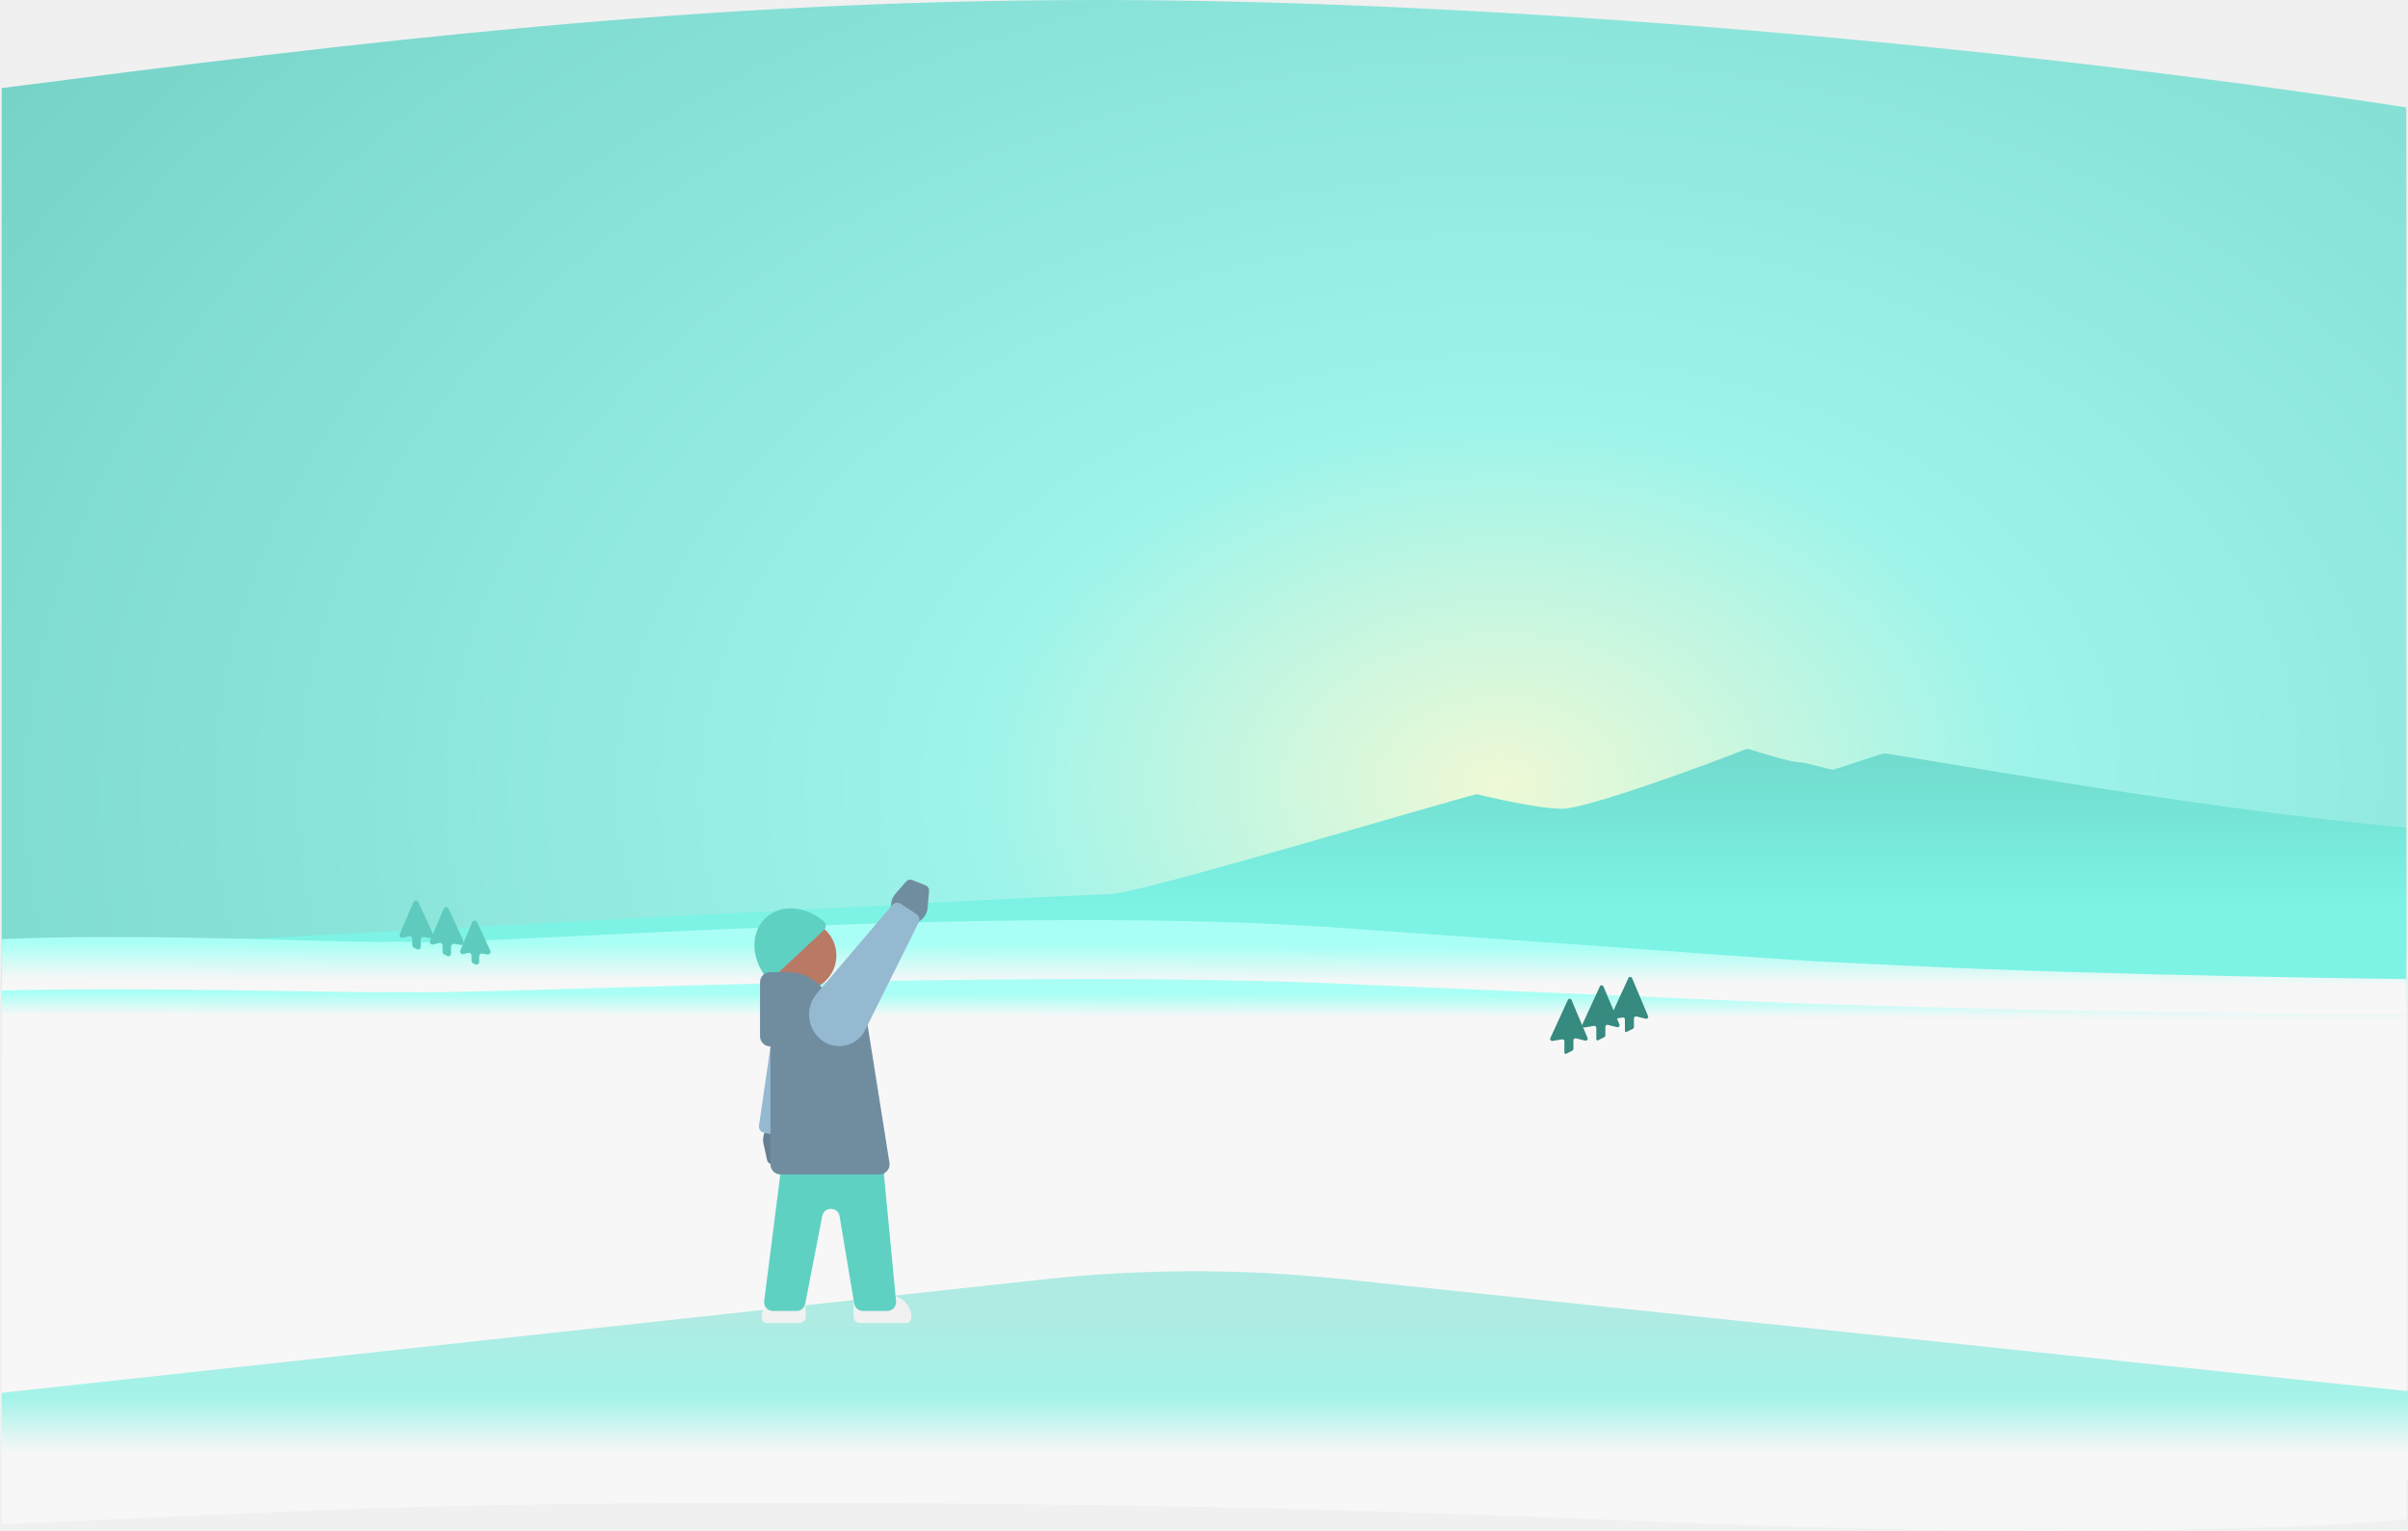
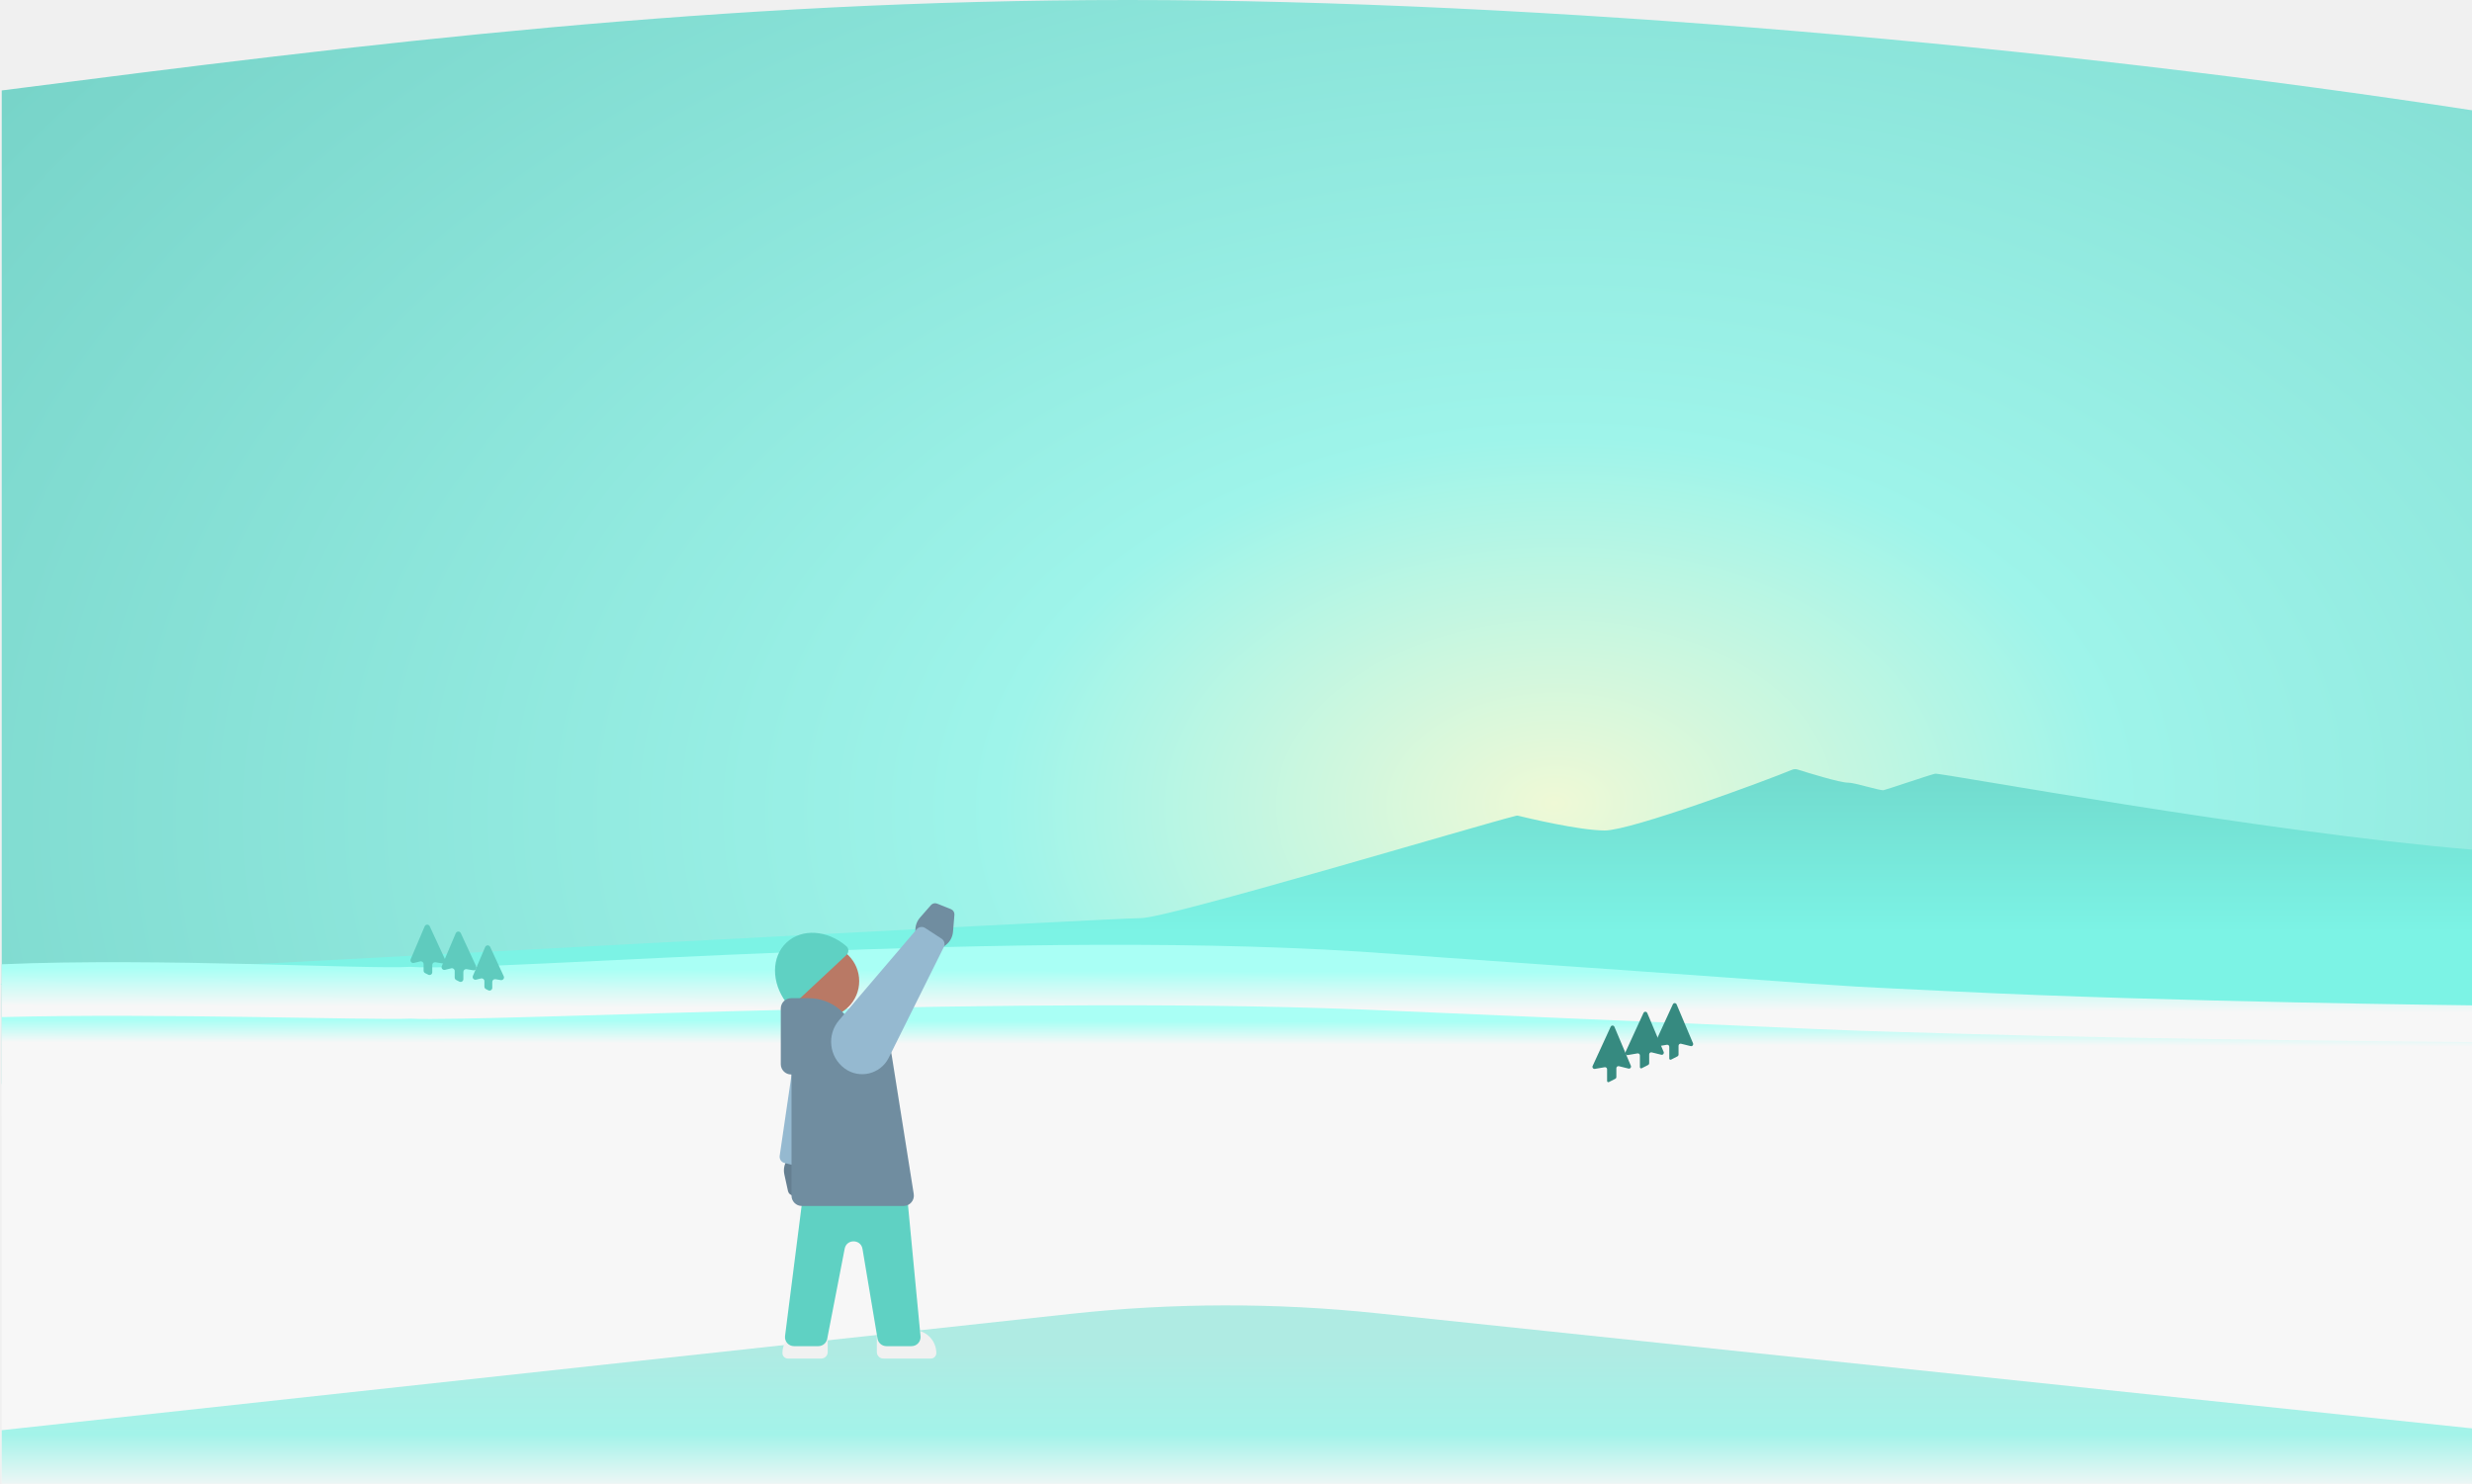
- <svg xmlns="http://www.w3.org/2000/svg" width="100%" height="100%" viewBox="0 0 1432 910" fill="none">
-   <path d="M1 52.367C213.473 25 416.86 0 653.097 0C889.333 0 1191.27 27 1431 63.847V569.315C1431 569.315 1289.2 548.801 1081.19 548.801C864.723 548.801 675.397 564.316 458.962 580.019C250.773 595.124 183.37 632.505 1 627.551L1 52.367Z" fill="url(#paint0_radial_6577_159326)" />
-   <path d="M1120.24 447.946C1117.22 448.577 1092.27 457.084 1090.38 457.484C1088.49 457.884 1073.36 453.047 1069.96 453.136C1065.48 453.252 1046.36 447.339 1040.61 445.523C1039.54 445.188 1038.43 445.237 1037.4 445.665C1022.2 451.99 944.233 480.816 928.985 480.816C914.324 480.816 883.525 473.424 878.885 472.29C878.482 472.191 878.182 472.169 877.779 472.267C857.25 477.265 676.245 531.546 660.508 531.546C644.667 531.546 97.916 560.792 95.299 560.932C95.218 560.936 95.26 560.932 95.179 560.933C92.682 560.94 48.132 561.191 0 570L1426.38 599.903C1428.92 599.956 1431 597.916 1431 595.38V491.898C1308.5 481.667 1123.27 447.314 1120.24 447.946Z" fill="url(#paint1_linear_6577_159326)" />
-   <path d="M237.535 559.747C284.119 563.282 594.211 535.791 807.411 552.351C825.569 553.761 947.666 562.128 1001.55 566.075C1086.17 572.275 1069.88 570.967 1132.78 574.056C1256.08 580.111 1431 582.045 1431 582.045C1431 582.045 1431 626.29 1431 640.806C1431 640.806 1372.1 652.299 1209.26 651.994C984.051 651.572 892.035 632.986 464.392 632.986C240.842 632.986 182.918 640.806 1 645.758V558.275C92.74 554.336 213.781 561.332 237.535 559.747Z" fill="url(#paint2_linear_6577_159326)" />
-   <path d="M237.535 589.753C284.119 591.904 594.211 575.182 807.411 585.255C825.569 586.112 947.666 591.202 1001.55 593.603C1086.17 597.373 1069.88 596.578 1132.78 598.457C1256.08 602.14 1431 603.316 1431 603.316C1431 603.316 1431 894.362 1431 903.191C1431 903.191 1372.1 910.182 1209.26 909.996C984.051 909.74 886.242 893.5 458.6 893.5C235.049 893.5 182.133 898.5 1 906.203L1 588.858C92.74 586.462 213.781 590.718 237.535 589.753Z" fill="url(#paint3_linear_6577_159326)" />
-   <path d="M940.942 609.173L951.386 586.455C951.818 585.514 953.162 585.535 953.564 586.489L963.076 609.033C963.457 609.936 962.645 610.887 961.694 610.652L956.161 609.283C955.41 609.097 954.684 609.665 954.684 610.439V615.534C954.684 615.982 954.433 616.391 954.034 616.595L950.354 618.471C949.879 618.713 949.316 618.368 949.316 617.834V611.048C949.316 610.311 948.653 609.751 947.926 609.874L942.223 610.844C941.28 611.005 940.542 610.043 940.942 609.173Z" fill="#368A80" />
-   <path d="M921.942 617.173L932.386 594.455C932.818 593.514 934.162 593.535 934.564 594.489L944.076 617.033C944.457 617.936 943.645 618.887 942.694 618.652L937.161 617.283C936.41 617.097 935.684 617.665 935.684 618.439V623.534C935.684 623.982 935.433 624.391 935.034 624.595L931.354 626.471C930.879 626.713 930.316 626.368 930.316 625.834V619.048C930.316 618.311 929.653 617.751 928.926 617.874L923.223 618.844C922.28 619.005 921.542 618.043 921.942 617.173Z" fill="#368A80" />
-   <path d="M957.942 604.173L968.386 581.455C968.818 580.514 970.162 580.535 970.564 581.489L980.076 604.033C980.457 604.936 979.645 605.887 978.694 605.652L973.161 604.283C972.41 604.097 971.684 604.665 971.684 605.439V610.534C971.684 610.982 971.433 611.391 971.034 611.595L967.354 613.471C966.879 613.713 966.316 613.368 966.316 612.834V606.048C966.316 605.311 965.653 604.751 964.926 604.874L959.223 605.844C958.28 606.005 957.542 605.043 957.942 604.173Z" fill="#368A80" />
-   <path d="M619.904 760.657C678.882 754.237 738.377 754.129 797.379 760.334L1432 827.075V879L1 877.578L1 828.024L619.904 760.657Z" fill="url(#paint4_linear_6577_159326)" />
-   <path d="M542.027 783.37C542.027 776.024 536.072 770.069 528.726 770.069H511.337C509.27 770.069 507.594 771.745 507.594 773.812V782.794C507.594 784.861 509.27 786.537 511.337 786.537H538.86C540.609 786.537 542.027 785.119 542.027 783.37Z" fill="#F1F1F1" />
-   <path d="M452.949 783.37C452.949 776.024 458.904 770.069 466.25 770.069H475.406C477.473 770.069 479.149 771.745 479.149 773.812V782.794C479.149 784.861 477.473 786.537 475.406 786.537H456.116C454.367 786.537 452.949 785.119 452.949 783.37Z" fill="#F1F1F1" />
-   <path d="M467.625 692.843C468.981 692.957 470.26 692.201 470.814 690.959L474.704 682.249C477.747 675.435 473.259 667.634 465.838 666.84C458.448 666.049 452.458 672.735 454.054 679.994L456.168 689.617C456.47 690.992 457.633 692.01 459.036 692.127L467.625 692.843Z" fill="#657F91" />
-   <path d="M523.767 678.248C523.51 675.559 521.252 673.506 518.551 673.506L471.788 673.506C469.15 673.506 466.923 675.467 466.59 678.084L454.449 773.467C454.05 776.598 456.49 779.369 459.647 779.369L473.705 779.369C476.215 779.369 478.372 777.59 478.85 775.127L488.974 722.931C490.085 717.201 498.321 717.306 499.285 723.063L507.985 774.995C508.408 777.519 510.593 779.369 513.153 779.369L527.655 779.369C530.746 779.369 533.165 776.708 532.871 773.631L523.767 678.248Z" fill="#5FD1C3" />
-   <path d="M465.214 676.036C466.995 676.473 468.831 675.554 469.549 673.867L495.859 612.07C496.765 609.941 495.543 607.509 493.294 606.965L465.557 600.265C463.416 599.747 461.293 601.182 460.974 603.361L451.348 669.147C451.068 671.056 452.286 672.864 454.159 673.324L465.214 676.036Z" fill="#95B9D0" />
-   <path d="M516.168 610.775C514.032 597.324 502.434 587.422 488.814 587.422H464.178C460.871 587.422 458.19 590.103 458.19 593.41V692.219C458.19 695.527 460.871 698.208 464.178 698.208H523.036C526.718 698.208 529.528 694.917 528.951 691.28L516.168 610.775Z" fill="#708DA0" />
-   <circle cx="20.959" cy="20.959" r="20.959" transform="matrix(-1 0 0 1 497.375 547.084)" fill="#B97965" />
-   <path d="M455.328 545.669C446.391 554.014 446.509 568.934 455.099 580.366C456.341 582.018 458.73 582.09 460.241 580.679L489.921 552.965C491.431 551.555 491.523 549.166 489.96 547.815C479.142 538.462 464.266 537.323 455.328 545.669Z" fill="#5FD1C3" />
-   <path d="M495.516 600.935C493.238 587.636 481.709 577.913 468.217 577.913H457.966C454.659 577.913 451.978 580.594 451.978 583.902V616.09C451.978 619.397 454.659 622.078 457.966 622.078H492.036C495.747 622.078 498.565 618.737 497.938 615.079L495.516 600.935Z" fill="#708DA0" />
-   <path d="M542.497 523.16C541.234 522.653 539.79 522.999 538.894 524.023L532.616 531.204C527.704 536.822 529.7 545.598 536.559 548.539C543.389 551.468 551.08 546.838 551.69 539.432L552.498 529.612C552.614 528.209 551.802 526.894 550.495 526.37L542.497 523.16Z" fill="#708DA0" />
-   <path d="M535.554 537.276C533.978 536.252 531.887 536.555 530.667 537.985L485.713 590.68C478.509 599.125 479.956 611.903 488.866 618.523C497.45 624.899 509.711 621.962 514.474 612.389L546.376 548.263C547.223 546.561 546.659 544.494 545.065 543.458L535.554 537.276Z" fill="#95B9D0" />
-   <path d="M275.671 559.519L266.748 540.254C266.168 539.001 264.378 539.03 263.838 540.3L255.746 559.334C255.233 560.541 256.317 561.815 257.591 561.503L261.24 560.607C262.243 560.361 263.212 561.12 263.212 562.153V565.961C263.212 566.561 263.549 567.11 264.085 567.381L265.92 568.31C266.979 568.845 268.231 568.076 268.231 566.889V562.674C268.231 561.689 269.117 560.941 270.088 561.105L273.962 561.758C275.225 561.972 276.21 560.682 275.671 559.519Z" fill="#5FCBBE" />
-   <path d="M257.671 555.519L248.748 536.254C248.168 535.001 246.378 535.03 245.838 536.3L237.746 555.334C237.233 556.541 238.317 557.815 239.591 557.503L243.24 556.607C244.243 556.361 245.212 557.12 245.212 558.153V561.961C245.212 562.561 245.549 563.11 246.085 563.381L247.92 564.31C248.979 564.845 250.231 564.076 250.231 562.889V558.674C250.231 557.689 251.117 556.941 252.088 557.105L255.962 557.758C257.225 557.972 258.21 556.682 257.671 555.519Z" fill="#5FCBBE" />
-   <path d="M291.609 565.199L283.76 548.254C283.18 547.001 281.39 547.03 280.85 548.3L273.745 565.013C273.232 566.22 274.316 567.495 275.589 567.183L278.439 566.483C279.442 566.237 280.41 566.996 280.41 568.029V571.211C280.41 571.811 280.748 572.36 281.284 572.631L282.658 573.326C283.717 573.862 284.969 573.093 284.969 571.906V568.489C284.969 567.504 285.854 566.755 286.826 566.919L289.899 567.438C291.162 567.651 292.147 566.361 291.609 565.199Z" fill="#5FCBBE" />
+ <svg xmlns="http://www.w3.org/2000/svg" width="100%" height="100%" viewBox="0 0 1431 859" fill="none">
+   <g clip-path="url(#clip0_7422_184518)">
+     <path d="M1 52.367C213.473 25 416.86 0 653.097 0C889.333 0 1191.27 27 1431 63.847V569.315C1431 569.315 1289.2 548.801 1081.19 548.801C864.723 548.801 675.397 564.316 458.962 580.019C250.773 595.124 183.37 632.505 1 627.551L1 52.367Z" fill="url(#paint0_radial_7422_184518)" />
+     <path d="M1120.24 447.946C1117.22 448.577 1092.27 457.084 1090.38 457.484C1088.49 457.884 1073.36 453.047 1069.96 453.136C1065.48 453.252 1046.36 447.339 1040.6 445.523C1039.54 445.188 1038.43 445.237 1037.4 445.665C1022.2 451.99 944.233 480.816 928.985 480.816C914.324 480.816 883.525 473.424 878.885 472.29C878.482 472.191 878.182 472.169 877.779 472.267C857.25 477.265 676.245 531.546 660.508 531.546C644.667 531.546 97.916 560.792 95.299 560.932C95.218 560.936 95.26 560.932 95.179 560.933C92.682 560.94 48.132 561.191 -1.23978e-05 570L1426.38 599.903C1428.92 599.956 1431 597.916 1431 595.38V491.898C1308.5 481.667 1123.27 447.314 1120.24 447.946Z" fill="url(#paint1_linear_7422_184518)" />
+     <path d="M237.535 559.747C284.119 563.282 594.211 535.791 807.411 552.351C825.569 553.761 947.666 562.128 1001.55 566.075C1086.17 572.275 1069.88 570.967 1132.78 574.056C1256.08 580.111 1431 582.045 1431 582.045C1431 582.045 1431 626.29 1431 640.806C1431 640.806 1372.1 652.299 1209.26 651.994C984.051 651.572 892.035 632.986 464.392 632.986C240.842 632.986 182.918 640.806 1 645.758V558.275C92.74 554.336 213.781 561.332 237.535 559.747Z" fill="url(#paint2_linear_7422_184518)" />
+     <path d="M237.535 589.753C284.119 591.904 594.211 575.182 807.411 585.255C825.569 586.112 947.666 591.202 1001.55 593.603C1086.17 597.373 1069.88 596.578 1132.78 598.457C1256.08 602.14 1431 603.316 1431 603.316C1431 603.316 1431 894.362 1431 903.191C1431 903.191 1372.1 910.182 1209.26 909.996C984.051 909.74 886.242 893.5 458.6 893.5C235.049 893.5 182.133 898.5 1 906.203L1 588.858C92.74 586.462 213.781 590.718 237.535 589.753Z" fill="url(#paint3_linear_7422_184518)" />
+     <path d="M940.942 609.173L951.386 586.455C951.818 585.514 953.162 585.535 953.564 586.489L963.076 609.033C963.457 609.936 962.645 610.887 961.694 610.652L956.161 609.283C955.41 609.097 954.684 609.665 954.684 610.439V615.534C954.684 615.982 954.433 616.391 954.034 616.595L950.354 618.471C949.879 618.713 949.316 618.368 949.316 617.834V611.048C949.316 610.311 948.653 609.751 947.926 609.874L942.223 610.844C941.28 611.005 940.542 610.043 940.942 609.173Z" fill="#368A80" />
+     <path d="M921.942 617.173L932.386 594.455C932.818 593.514 934.162 593.535 934.564 594.489L944.076 617.033C944.457 617.936 943.645 618.887 942.694 618.652L937.161 617.283C936.41 617.097 935.684 617.665 935.684 618.439V623.534C935.684 623.982 935.433 624.391 935.034 624.595L931.354 626.471C930.879 626.713 930.316 626.368 930.316 625.834V619.048C930.316 618.311 929.653 617.751 928.926 617.874L923.223 618.844C922.28 619.005 921.542 618.043 921.942 617.173Z" fill="#368A80" />
+     <path d="M957.942 604.173L968.386 581.455C968.818 580.514 970.162 580.535 970.564 581.489L980.076 604.033C980.457 604.936 979.645 605.887 978.694 605.652L973.161 604.283C972.41 604.097 971.684 604.665 971.684 605.439V610.534C971.684 610.982 971.433 611.391 971.034 611.595L967.354 613.471C966.879 613.713 966.316 613.368 966.316 612.834V606.048C966.316 605.311 965.653 604.751 964.926 604.874L959.223 605.844C958.28 606.005 957.542 605.043 957.942 604.173Z" fill="#368A80" />
+     <path d="M619.904 760.657C678.882 754.237 738.377 754.129 797.379 760.334L1432 827.075V879L1 877.578L1 828.024L619.904 760.657Z" fill="url(#paint4_linear_7422_184518)" />
+     <path d="M542.027 783.37C542.027 776.024 536.072 770.069 528.726 770.069H511.337C509.27 770.069 507.594 771.745 507.594 773.812V782.794C507.594 784.861 509.27 786.537 511.337 786.537H538.86C540.609 786.537 542.027 785.119 542.027 783.37V783.37Z" fill="#F1F1F1" />
+     <path d="M452.949 783.37C452.949 776.024 458.904 770.069 466.25 770.069H475.406C477.473 770.069 479.149 771.745 479.149 773.812V782.794C479.149 784.861 477.473 786.537 475.406 786.537H456.116C454.367 786.537 452.949 785.119 452.949 783.37V783.37Z" fill="#F1F1F1" />
+     <path d="M467.625 692.843C468.981 692.957 470.26 692.201 470.814 690.959L474.704 682.249C477.747 675.435 473.259 667.634 465.838 666.84V666.84V666.84C458.448 666.049 452.458 672.735 454.054 679.994L456.168 689.617C456.47 690.992 457.633 692.01 459.036 692.127L467.625 692.843Z" fill="#657F91" />
+     <path d="M523.767 678.248C523.51 675.559 521.252 673.506 518.551 673.506L471.788 673.506C469.15 673.506 466.923 675.467 466.59 678.084L454.449 773.467C454.05 776.598 456.49 779.369 459.647 779.369L473.705 779.369C476.215 779.369 478.372 777.59 478.85 775.127L488.974 722.931C490.085 717.201 498.321 717.306 499.285 723.063L507.985 774.995C508.408 777.519 510.593 779.369 513.153 779.369L527.655 779.369C530.746 779.369 533.165 776.708 532.871 773.631L523.767 678.248Z" fill="#5FD1C3" />
+     <path d="M465.214 676.036C466.995 676.473 468.831 675.554 469.549 673.867L495.859 612.07C496.765 609.941 495.543 607.509 493.294 606.965L465.557 600.265C463.416 599.747 461.293 601.182 460.974 603.361L451.348 669.147C451.068 671.056 452.286 672.864 454.159 673.324L465.214 676.036Z" fill="#95B9D0" />
+     <path d="M516.168 610.775C514.032 597.324 502.434 587.422 488.814 587.422H464.178C460.871 587.422 458.19 590.103 458.19 593.41V692.219C458.19 695.527 460.871 698.208 464.178 698.208H523.036C526.718 698.208 529.528 694.917 528.951 691.28L516.168 610.775Z" fill="#708DA0" />
+     <circle cx="20.959" cy="20.959" r="20.959" transform="matrix(-1 0 0 1 497.375 547.084)" fill="#B97965" />
+     <path d="M455.328 545.669C446.391 554.014 446.509 568.934 455.099 580.366C456.341 582.018 458.73 582.09 460.241 580.679L489.921 552.965C491.431 551.555 491.523 549.166 489.96 547.815C479.142 538.462 464.266 537.323 455.328 545.669Z" fill="#5FD1C3" />
+     <path d="M495.516 600.935C493.238 587.636 481.709 577.913 468.217 577.913H457.966C454.659 577.913 451.978 580.594 451.978 583.902V616.09C451.978 619.397 454.659 622.078 457.966 622.078H492.036C495.747 622.078 498.565 618.737 497.938 615.079L495.516 600.935Z" fill="#708DA0" />
+     <path d="M542.497 523.16C541.234 522.653 539.79 522.999 538.894 524.023L532.616 531.204C527.704 536.822 529.7 545.598 536.559 548.539V548.539V548.539C543.389 551.468 551.08 546.838 551.69 539.432L552.498 529.612C552.614 528.209 551.802 526.894 550.495 526.37L542.497 523.16Z" fill="#708DA0" />
+     <path d="M535.554 537.276C533.978 536.252 531.887 536.555 530.667 537.985L485.713 590.68C478.509 599.125 479.956 611.903 488.866 618.523V618.523V618.523C497.45 624.899 509.711 621.962 514.474 612.389L546.376 548.263C547.223 546.561 546.659 544.494 545.065 543.458L535.554 537.276Z" fill="#95B9D0" />
+     <path d="M275.671 559.519L266.748 540.254C266.168 539.001 264.378 539.03 263.838 540.3L255.746 559.334C255.233 560.541 256.317 561.815 257.591 561.503L261.24 560.607C262.243 560.361 263.212 561.12 263.212 562.153V565.961C263.212 566.561 263.549 567.11 264.085 567.381L265.92 568.31C266.979 568.845 268.231 568.076 268.231 566.889V562.674C268.231 561.689 269.117 560.941 270.088 561.105L273.962 561.758C275.225 561.972 276.21 560.682 275.671 559.519Z" fill="#5FCBBE" />
+     <path d="M257.671 555.519L248.748 536.254C248.168 535.001 246.378 535.03 245.838 536.3L237.746 555.334C237.233 556.541 238.317 557.815 239.591 557.503L243.24 556.607C244.243 556.361 245.212 557.12 245.212 558.153V561.961C245.212 562.561 245.549 563.11 246.085 563.381L247.92 564.31C248.979 564.845 250.231 564.076 250.231 562.889V558.674C250.231 557.689 251.117 556.941 252.088 557.105L255.962 557.758C257.225 557.972 258.21 556.682 257.671 555.519Z" fill="#5FCBBE" />
+     <path d="M291.609 565.199L283.76 548.254C283.18 547.001 281.39 547.03 280.85 548.3L273.745 565.013C273.232 566.22 274.316 567.495 275.589 567.183L278.439 566.483C279.442 566.237 280.41 566.996 280.41 568.029V571.211C280.41 571.811 280.748 572.36 281.284 572.631L282.658 573.326C283.717 573.862 284.969 573.093 284.969 571.906V568.489C284.969 567.504 285.854 566.755 286.826 566.919L289.899 567.438C291.162 567.651 292.147 566.361 291.609 565.199Z" fill="#5FCBBE" />
+   </g>
  <defs>
-     <radialGradient id="paint0_radial_6577_159326" cx="0" cy="0" r="1" gradientUnits="userSpaceOnUse" gradientTransform="translate(894.925 465.5) rotate(-2.36622) scale(1743.91 1187.71)">
+     <radialGradient id="paint0_radial_7422_184518" cx="0" cy="0" r="1" gradientUnits="userSpaceOnUse" gradientTransform="translate(894.925 465.5) rotate(-2.36622) scale(1743.91 1187.71)">
      <stop stop-color="#EFF9D6" />
      <stop offset="0.181" stop-color="#9EF4EA" />
      <stop offset="1" stop-color="#56B8AC" />
    </radialGradient>
-     <linearGradient id="paint1_linear_6577_159326" x1="652.569" y1="445" x2="652.569" y2="539.892" gradientUnits="userSpaceOnUse">
+     <linearGradient id="paint1_linear_7422_184518" x1="652.569" y1="445" x2="652.569" y2="539.892" gradientUnits="userSpaceOnUse">
      <stop stop-color="#71DACD" />
      <stop offset="1" stop-color="#7CF3E5" />
    </linearGradient>
-     <linearGradient id="paint2_linear_6577_159326" x1="750.339" y1="562.357" x2="750.279" y2="584.269" gradientUnits="userSpaceOnUse">
+     <linearGradient id="paint2_linear_7422_184518" x1="750.339" y1="562.357" x2="750.279" y2="584.269" gradientUnits="userSpaceOnUse">
      <stop stop-color="#A9FFF5" />
      <stop offset="1" stop-color="#F7F7F7" />
    </linearGradient>
-     <linearGradient id="paint3_linear_6577_159326" x1="750.339" y1="591.341" x2="750.317" y2="604.669" gradientUnits="userSpaceOnUse">
+     <linearGradient id="paint3_linear_7422_184518" x1="750.339" y1="591.341" x2="750.317" y2="604.669" gradientUnits="userSpaceOnUse">
      <stop stop-color="#A9FFF5" />
      <stop offset="1" stop-color="#F7F7F7" />
    </linearGradient>
-     <linearGradient id="paint4_linear_6577_159326" x1="722.224" y1="782.481" x2="722.224" y2="863.356" gradientUnits="userSpaceOnUse">
+     <linearGradient id="paint4_linear_7422_184518" x1="722.224" y1="782.481" x2="722.224" y2="863.356" gradientUnits="userSpaceOnUse">
      <stop stop-color="#AFEBE3" />
      <stop offset="0.594" stop-color="#A3F3E9" />
      <stop offset="1" stop-color="#F7F7F7" />
    </linearGradient>
+     <clipPath id="clip0_7422_184518">
+       <rect width="1431" height="859" fill="white" />
+     </clipPath>
  </defs>
</svg>
